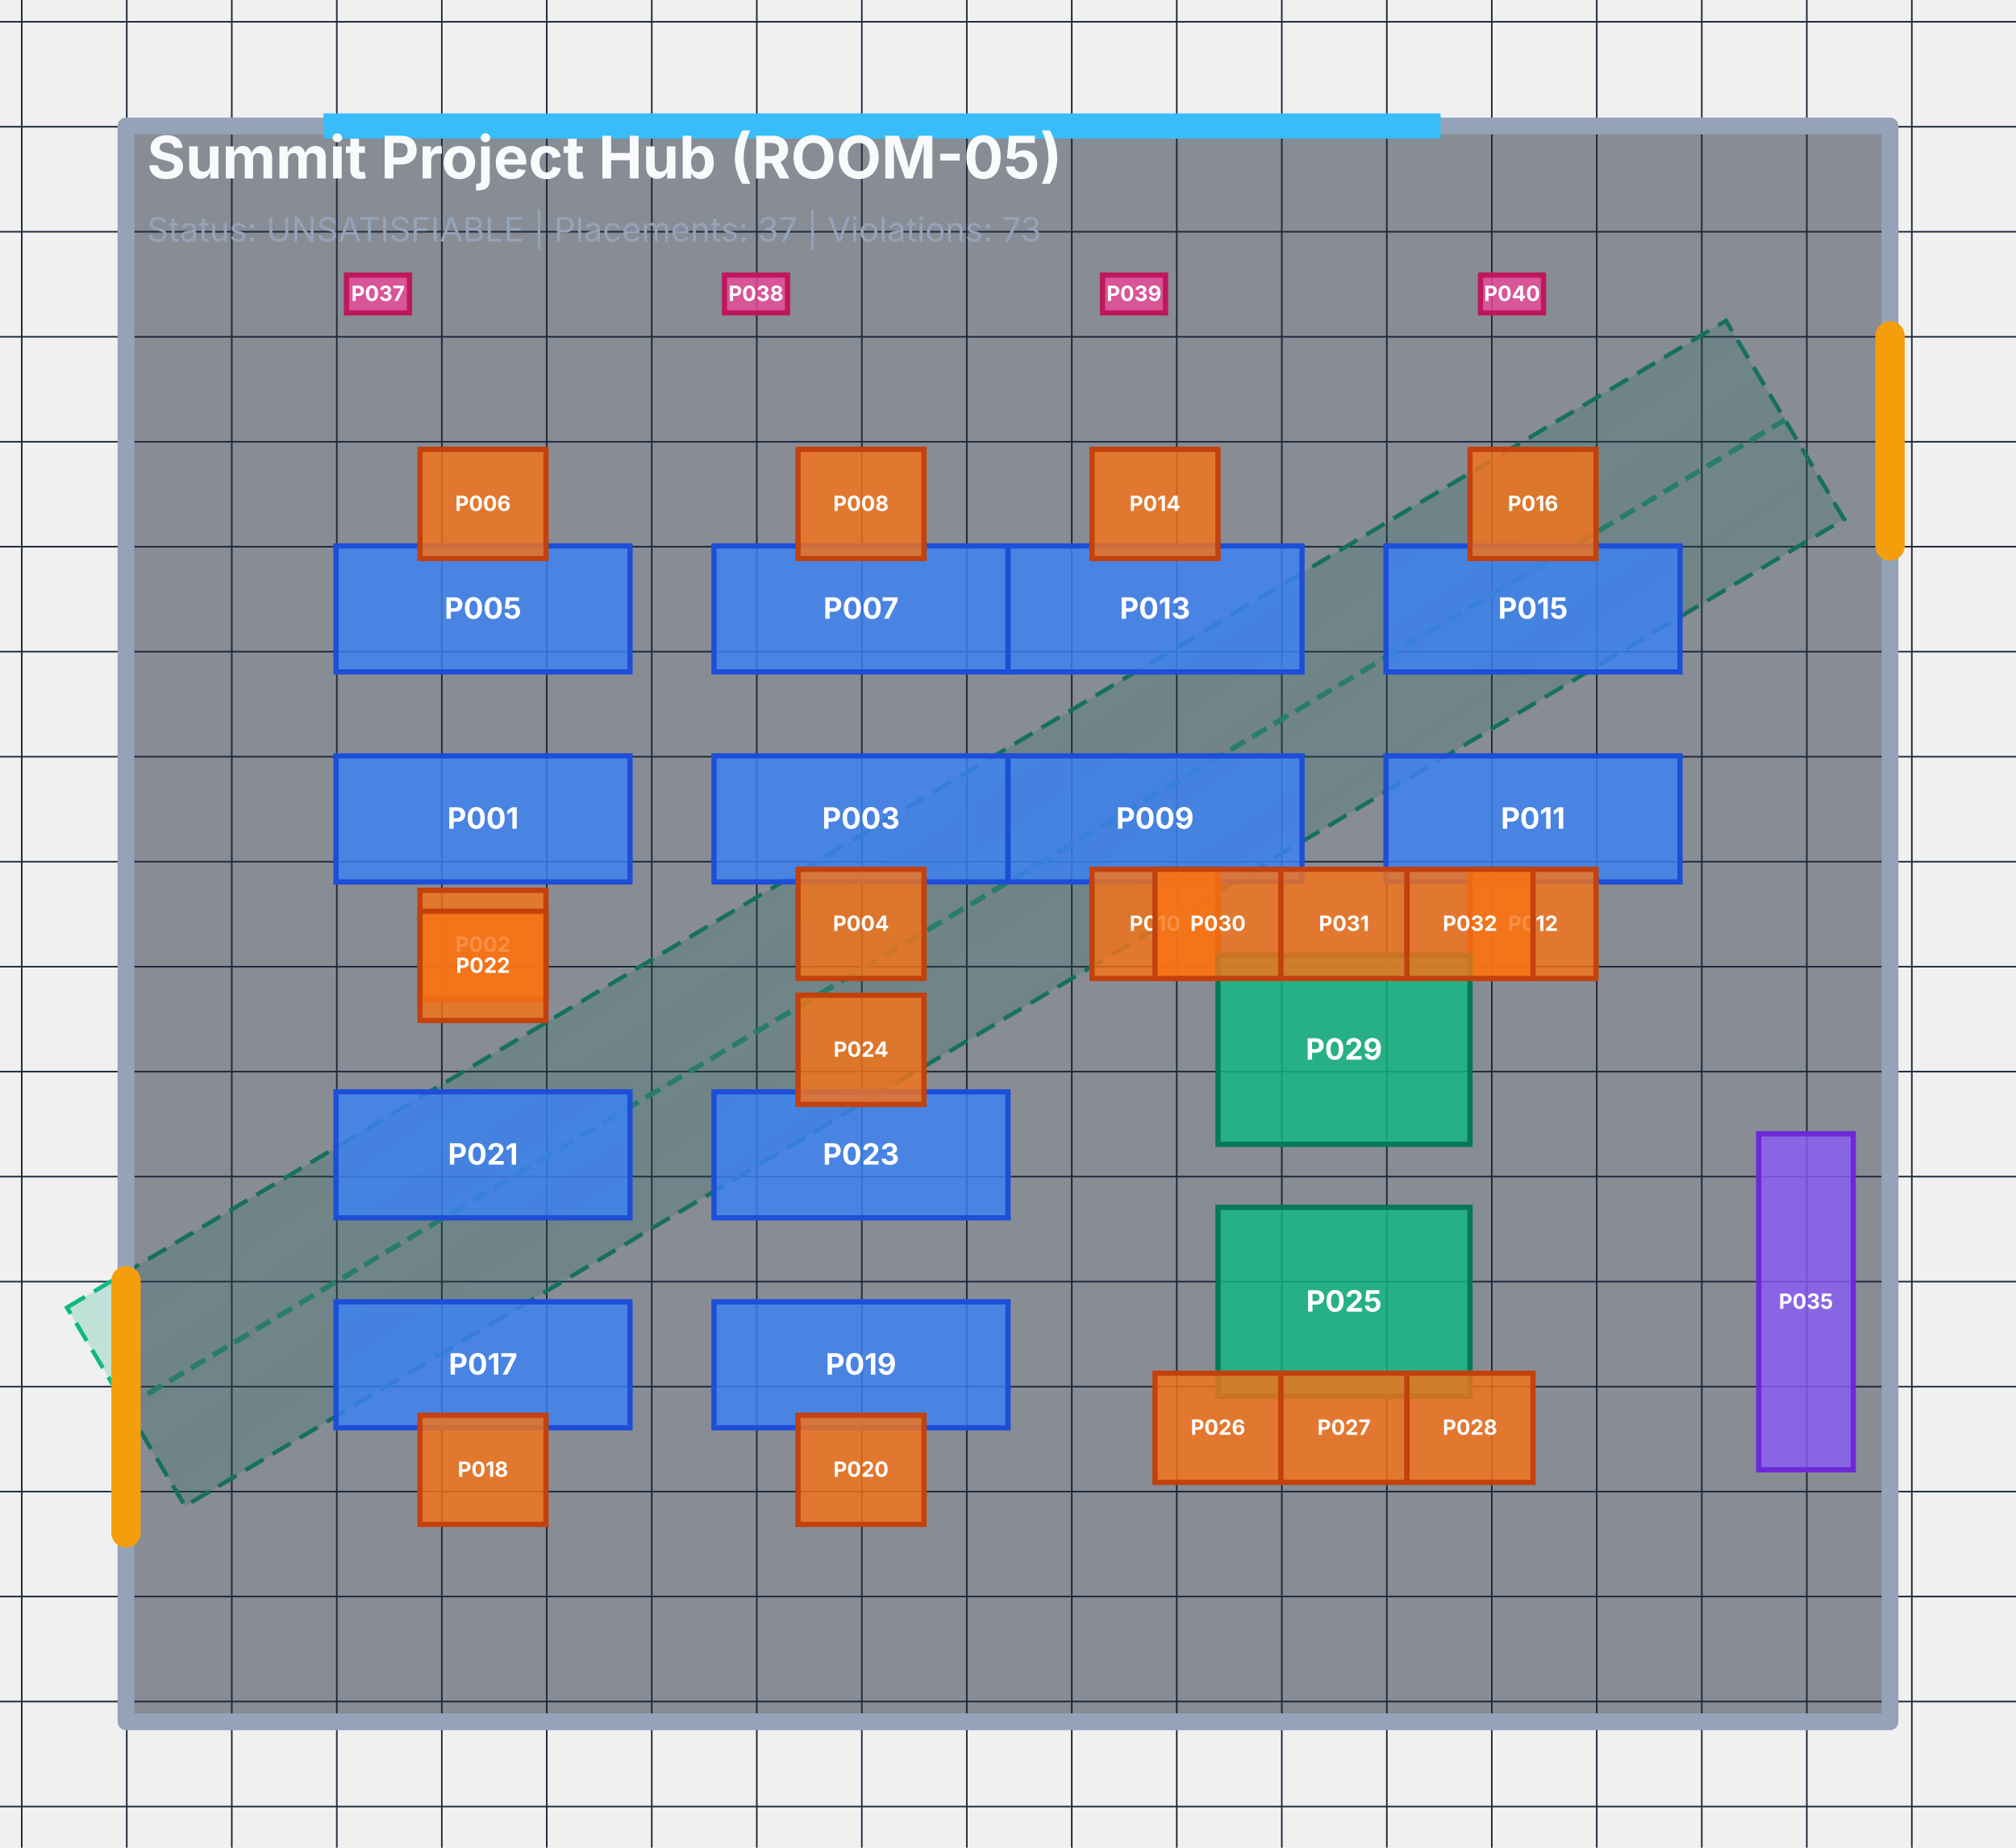
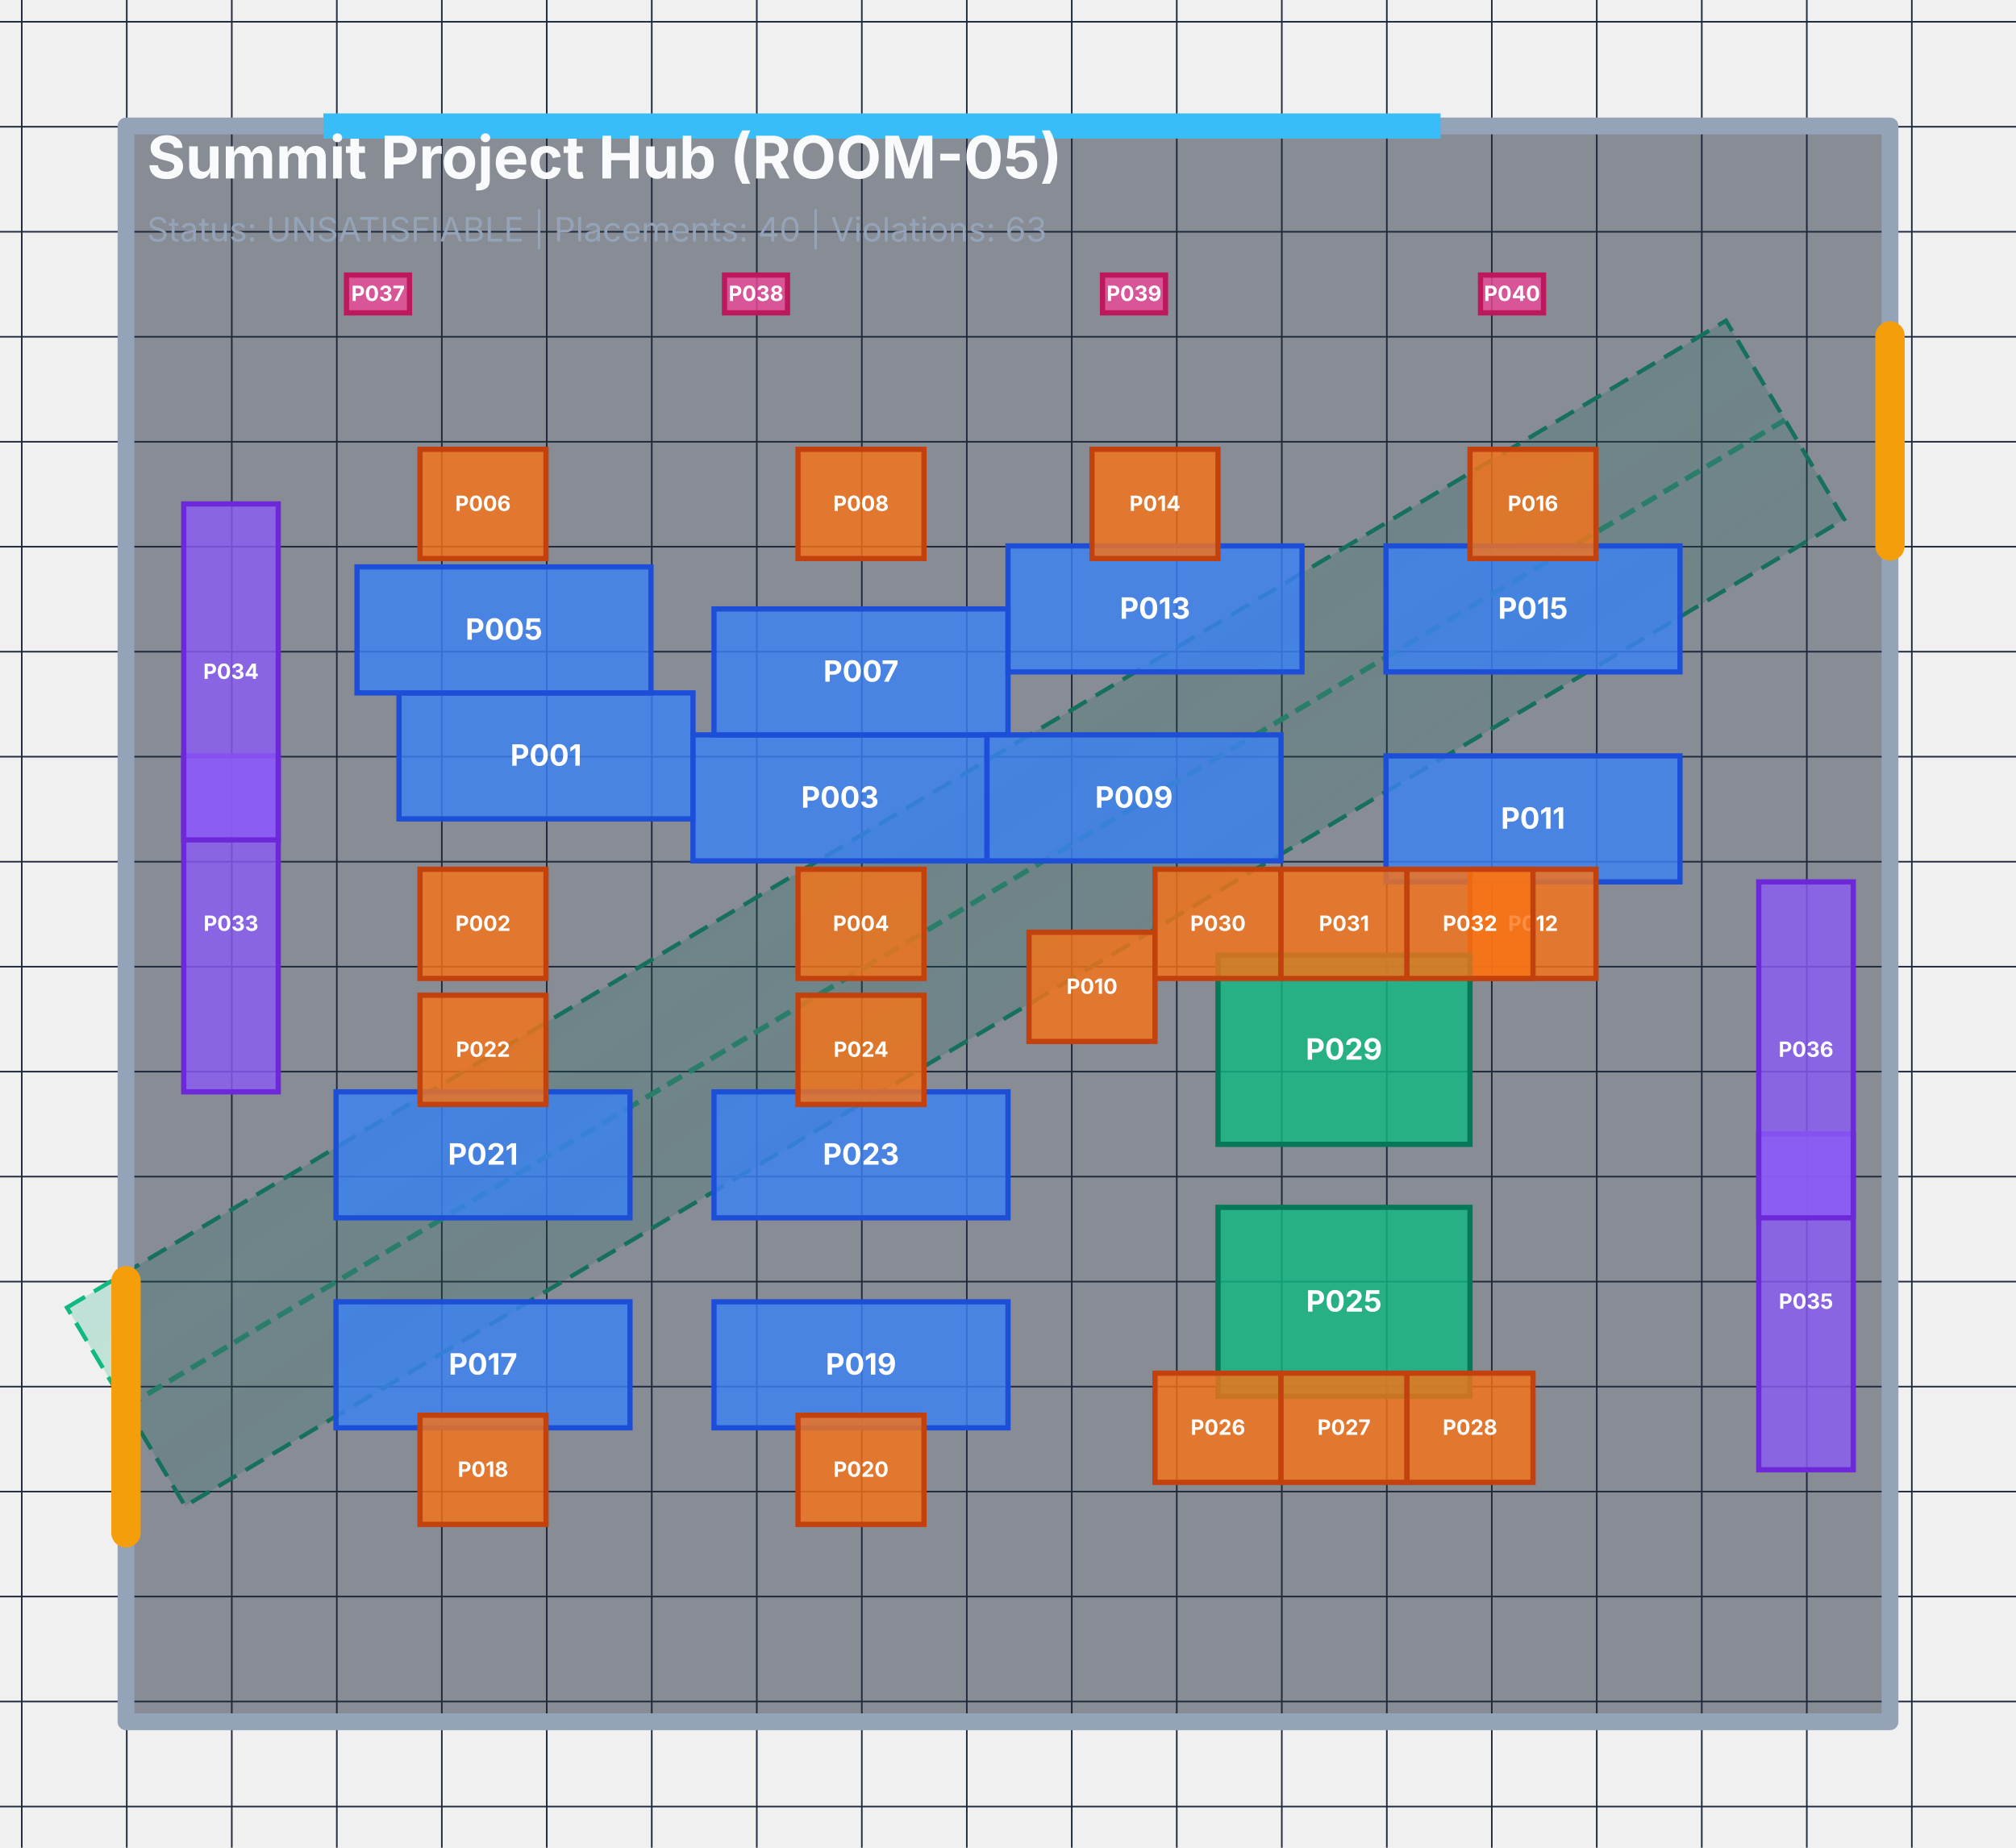
<svg xmlns="http://www.w3.org/2000/svg" viewBox="-600 -600 9600 8800" width="100%" height="100%" style="background:#0f172a; font-family:system-ui, -apple-system, sans-serif;">
  <defs>
    <pattern id="grid" width="500" height="500" patternUnits="userSpaceOnUse">
      <path d="M 500 0 L 0 0 0 500" fill="none" stroke="#1e293b" stroke-width="15" />
    </pattern>
    <linearGradient id="egressGrad" x1="0%" y1="0%" x2="100%" y2="100%">
      <stop offset="0%" stop-color="#10b981" stop-opacity="0.25" />
      <stop offset="100%" stop-color="#059669" stop-opacity="0.15" />
    </linearGradient>
  </defs>
  <rect x="-600" y="-600" width="9600" height="8800" fill="url(#grid)" />
  <polygon points="-281.2,5627.3 7618.8,927.3 8181.2,1872.7 281.2,6572.7" fill="url(#egressGrad)" stroke="#10b981" stroke-width="20" stroke-dasharray="100,50" />
  <line x1="0.0" y1="6100.0" x2="7900.0" y2="1400.0" stroke="#34d399" stroke-width="25" stroke-dasharray="80,40" />
  <polygon points="0.0,7600.0 8400.0,7600.0 8400.0,0.0 0.0,0.0" fill="#1e293b" fill-opacity="0.5" stroke="#94a3b8" stroke-width="80" stroke-linejoin="round" />
  <line x1="1000.0" y1="0.0" x2="6200.0" y2="0.0" stroke="#38bdf8" stroke-width="120" stroke-linecap="square" />
  <line x1="0.0" y1="6700.0" x2="0.0" y2="5500.0" stroke="#f59e0b" stroke-width="140" stroke-linecap="round" />
  <line x1="8400.0" y1="2000.0" x2="8400.0" y2="1000.0" stroke="#f59e0b" stroke-width="140" stroke-linecap="round" />
  <g id="P001">
-     <polygon points="1000.0,3600.0 2400.0,3600.0 2400.0,3000.0 1000.0,3000.0" fill="#3b82f6" fill-opacity="0.8" stroke="#1d4ed8" stroke-width="25" rx="20" />
-     <text x="1700.0" y="3346.7" fill="#ffffff" font-size="140" font-weight="bold" text-anchor="middle">P001</text>
+     <polygon points="1300.0,3300.0 2700.0,3300.0 2700.0,2700.0 1300.0,2700.0" fill="#3b82f6" fill-opacity="0.8" stroke="#1d4ed8" stroke-width="25" rx="20" />
+     <text x="2000.0" y="3046.7" fill="#ffffff" font-size="140" font-weight="bold" text-anchor="middle">P001</text>
  </g>
  <g id="P002">
-     <polygon points="1400.0,4160.0 2000.0,4160.0 2000.0,3640.0 1400.0,3640.0" fill="#f97316" fill-opacity="0.8" stroke="#c2410c" stroke-width="25" rx="20" />
-     <text x="1700.0" y="3933.3" fill="#ffffff" font-size="100" font-weight="bold" text-anchor="middle">P002</text>
+     <polygon points="1400.0,4060.0 2000.0,4060.0 2000.0,3540.0 1400.0,3540.0" fill="#f97316" fill-opacity="0.8" stroke="#c2410c" stroke-width="25" rx="20" />
+     <text x="1700.0" y="3833.3" fill="#ffffff" font-size="100" font-weight="bold" text-anchor="middle">P002</text>
  </g>
  <g id="P003">
-     <polygon points="2800.0,3600.0 4200.0,3600.0 4200.0,3000.0 2800.0,3000.0" fill="#3b82f6" fill-opacity="0.8" stroke="#1d4ed8" stroke-width="25" rx="20" />
-     <text x="3500.0" y="3346.7" fill="#ffffff" font-size="140" font-weight="bold" text-anchor="middle">P003</text>
+     <polygon points="2700.0,3500.0 4100.0,3500.0 4100.0,2900.0 2700.0,2900.0" fill="#3b82f6" fill-opacity="0.8" stroke="#1d4ed8" stroke-width="25" rx="20" />
+     <text x="3400.0" y="3246.7" fill="#ffffff" font-size="140" font-weight="bold" text-anchor="middle">P003</text>
  </g>
  <g id="P004">
    <polygon points="3200.0,4060.0 3800.0,4060.0 3800.0,3540.0 3200.0,3540.0" fill="#f97316" fill-opacity="0.8" stroke="#c2410c" stroke-width="25" rx="20" />
    <text x="3500.0" y="3833.3" fill="#ffffff" font-size="100" font-weight="bold" text-anchor="middle">P004</text>
  </g>
  <g id="P005">
-     <polygon points="1000.0,2600.0 2400.0,2600.0 2400.0,2000.0 1000.0,2000.0" fill="#3b82f6" fill-opacity="0.8" stroke="#1d4ed8" stroke-width="25" rx="20" />
-     <text x="1700.0" y="2346.7" fill="#ffffff" font-size="140" font-weight="bold" text-anchor="middle">P005</text>
+     <polygon points="1100.0,2700.0 2500.0,2700.0 2500.0,2100.0 1100.0,2100.0" fill="#3b82f6" fill-opacity="0.8" stroke="#1d4ed8" stroke-width="25" rx="20" />
+     <text x="1800.0" y="2446.7" fill="#ffffff" font-size="140" font-weight="bold" text-anchor="middle">P005</text>
  </g>
  <g id="P006">
    <polygon points="1400.0,2060.0 2000.0,2060.0 2000.0,1540.0 1400.0,1540.0" fill="#f97316" fill-opacity="0.8" stroke="#c2410c" stroke-width="25" rx="20" />
    <text x="1700.0" y="1833.3" fill="#ffffff" font-size="100" font-weight="bold" text-anchor="middle">P006</text>
  </g>
  <g id="P007">
-     <polygon points="2800.0,2600.0 4200.0,2600.0 4200.0,2000.0 2800.0,2000.0" fill="#3b82f6" fill-opacity="0.8" stroke="#1d4ed8" stroke-width="25" rx="20" />
-     <text x="3500.0" y="2346.7" fill="#ffffff" font-size="140" font-weight="bold" text-anchor="middle">P007</text>
+     <polygon points="2800.0,2900.0 4200.0,2900.0 4200.0,2300.0 2800.0,2300.0" fill="#3b82f6" fill-opacity="0.8" stroke="#1d4ed8" stroke-width="25" rx="20" />
+     <text x="3500.0" y="2646.7" fill="#ffffff" font-size="140" font-weight="bold" text-anchor="middle">P007</text>
  </g>
  <g id="P008">
    <polygon points="3200.0,2060.0 3800.0,2060.0 3800.0,1540.0 3200.0,1540.0" fill="#f97316" fill-opacity="0.8" stroke="#c2410c" stroke-width="25" rx="20" />
    <text x="3500.0" y="1833.3" fill="#ffffff" font-size="100" font-weight="bold" text-anchor="middle">P008</text>
  </g>
  <g id="P009">
-     <polygon points="4200.0,3600.0 5600.0,3600.0 5600.0,3000.0 4200.0,3000.0" fill="#3b82f6" fill-opacity="0.8" stroke="#1d4ed8" stroke-width="25" rx="20" />
-     <text x="4900.0" y="3346.7" fill="#ffffff" font-size="140" font-weight="bold" text-anchor="middle">P009</text>
+     <polygon points="4100.0,3500.0 5500.0,3500.0 5500.0,2900.0 4100.0,2900.0" fill="#3b82f6" fill-opacity="0.8" stroke="#1d4ed8" stroke-width="25" rx="20" />
+     <text x="4800.0" y="3246.7" fill="#ffffff" font-size="140" font-weight="bold" text-anchor="middle">P009</text>
  </g>
  <g id="P010">
-     <polygon points="4600.0,4060.0 5200.0,4060.0 5200.0,3540.0 4600.0,3540.0" fill="#f97316" fill-opacity="0.8" stroke="#c2410c" stroke-width="25" rx="20" />
-     <text x="4900.0" y="3833.3" fill="#ffffff" font-size="100" font-weight="bold" text-anchor="middle">P010</text>
+     <polygon points="4300.0,4360.0 4900.0,4360.0 4900.0,3840.0 4300.0,3840.0" fill="#f97316" fill-opacity="0.8" stroke="#c2410c" stroke-width="25" rx="20" />
+     <text x="4600.0" y="4133.3" fill="#ffffff" font-size="100" font-weight="bold" text-anchor="middle">P010</text>
  </g>
  <g id="P011">
    <polygon points="6000.0,3600.0 7400.0,3600.0 7400.0,3000.0 6000.0,3000.0" fill="#3b82f6" fill-opacity="0.8" stroke="#1d4ed8" stroke-width="25" rx="20" />
    <text x="6700.0" y="3346.7" fill="#ffffff" font-size="140" font-weight="bold" text-anchor="middle">P011</text>
  </g>
  <g id="P012">
    <polygon points="6400.0,4060.0 7000.0,4060.0 7000.0,3540.0 6400.0,3540.0" fill="#f97316" fill-opacity="0.8" stroke="#c2410c" stroke-width="25" rx="20" />
    <text x="6700.0" y="3833.3" fill="#ffffff" font-size="100" font-weight="bold" text-anchor="middle">P012</text>
  </g>
  <g id="P013">
    <polygon points="4200.0,2600.0 5600.0,2600.0 5600.0,2000.0 4200.0,2000.0" fill="#3b82f6" fill-opacity="0.8" stroke="#1d4ed8" stroke-width="25" rx="20" />
    <text x="4900.0" y="2346.7" fill="#ffffff" font-size="140" font-weight="bold" text-anchor="middle">P013</text>
  </g>
  <g id="P014">
    <polygon points="4600.0,2060.0 5200.0,2060.0 5200.0,1540.0 4600.0,1540.0" fill="#f97316" fill-opacity="0.8" stroke="#c2410c" stroke-width="25" rx="20" />
    <text x="4900.0" y="1833.3" fill="#ffffff" font-size="100" font-weight="bold" text-anchor="middle">P014</text>
  </g>
  <g id="P015">
    <polygon points="6000.0,2600.0 7400.0,2600.0 7400.0,2000.0 6000.0,2000.0" fill="#3b82f6" fill-opacity="0.8" stroke="#1d4ed8" stroke-width="25" rx="20" />
    <text x="6700.0" y="2346.7" fill="#ffffff" font-size="140" font-weight="bold" text-anchor="middle">P015</text>
  </g>
  <g id="P016">
    <polygon points="6400.0,2060.0 7000.0,2060.0 7000.0,1540.0 6400.0,1540.0" fill="#f97316" fill-opacity="0.8" stroke="#c2410c" stroke-width="25" rx="20" />
    <text x="6700.0" y="1833.3" fill="#ffffff" font-size="100" font-weight="bold" text-anchor="middle">P016</text>
  </g>
  <g id="P017">
    <polygon points="1000.0,6200.0 2400.0,6200.0 2400.0,5600.0 1000.0,5600.0" fill="#3b82f6" fill-opacity="0.8" stroke="#1d4ed8" stroke-width="25" rx="20" />
    <text x="1700.0" y="5946.7" fill="#ffffff" font-size="140" font-weight="bold" text-anchor="middle">P017</text>
  </g>
  <g id="P018">
    <polygon points="1400.0,6660.0 2000.0,6660.0 2000.0,6140.0 1400.0,6140.0" fill="#f97316" fill-opacity="0.8" stroke="#c2410c" stroke-width="25" rx="20" />
    <text x="1700.0" y="6433.3" fill="#ffffff" font-size="100" font-weight="bold" text-anchor="middle">P018</text>
  </g>
  <g id="P019">
    <polygon points="2800.0,6200.0 4200.0,6200.0 4200.0,5600.0 2800.0,5600.0" fill="#3b82f6" fill-opacity="0.8" stroke="#1d4ed8" stroke-width="25" rx="20" />
    <text x="3500.0" y="5946.7" fill="#ffffff" font-size="140" font-weight="bold" text-anchor="middle">P019</text>
  </g>
  <g id="P020">
    <polygon points="3200.0,6660.0 3800.0,6660.0 3800.0,6140.0 3200.0,6140.0" fill="#f97316" fill-opacity="0.8" stroke="#c2410c" stroke-width="25" rx="20" />
    <text x="3500.0" y="6433.3" fill="#ffffff" font-size="100" font-weight="bold" text-anchor="middle">P020</text>
  </g>
  <g id="P021">
    <polygon points="1000.0,5200.0 2400.0,5200.0 2400.0,4600.0 1000.0,4600.0" fill="#3b82f6" fill-opacity="0.8" stroke="#1d4ed8" stroke-width="25" rx="20" />
    <text x="1700.0" y="4946.7" fill="#ffffff" font-size="140" font-weight="bold" text-anchor="middle">P021</text>
  </g>
  <g id="P022">
-     <polygon points="1400.0,4260.0 2000.0,4260.0 2000.0,3740.0 1400.0,3740.0" fill="#f97316" fill-opacity="0.8" stroke="#c2410c" stroke-width="25" rx="20" />
-     <text x="1700.0" y="4033.3" fill="#ffffff" font-size="100" font-weight="bold" text-anchor="middle">P022</text>
+     <polygon points="1400.0,4660.0 2000.0,4660.0 2000.0,4140.0 1400.0,4140.0" fill="#f97316" fill-opacity="0.8" stroke="#c2410c" stroke-width="25" rx="20" />
+     <text x="1700.0" y="4433.3" fill="#ffffff" font-size="100" font-weight="bold" text-anchor="middle">P022</text>
  </g>
  <g id="P023">
    <polygon points="2800.0,5200.0 4200.0,5200.0 4200.0,4600.0 2800.0,4600.0" fill="#3b82f6" fill-opacity="0.8" stroke="#1d4ed8" stroke-width="25" rx="20" />
    <text x="3500.0" y="4946.7" fill="#ffffff" font-size="140" font-weight="bold" text-anchor="middle">P023</text>
  </g>
  <g id="P024">
    <polygon points="3200.0,4660.0 3800.0,4660.0 3800.0,4140.0 3200.0,4140.0" fill="#f97316" fill-opacity="0.8" stroke="#c2410c" stroke-width="25" rx="20" />
    <text x="3500.0" y="4433.3" fill="#ffffff" font-size="100" font-weight="bold" text-anchor="middle">P024</text>
  </g>
  <g id="P025">
    <polygon points="5200.0,6050.0 6400.0,6050.0 6400.0,5150.0 5200.0,5150.0" fill="#10b981" fill-opacity="0.8" stroke="#047857" stroke-width="25" rx="20" />
    <text x="5800.0" y="5646.7" fill="#ffffff" font-size="140" font-weight="bold" text-anchor="middle">P025</text>
  </g>
  <g id="P026">
    <polygon points="4900.0,6460.0 5500.0,6460.0 5500.0,5940.0 4900.0,5940.0" fill="#f97316" fill-opacity="0.8" stroke="#c2410c" stroke-width="25" rx="20" />
    <text x="5200.0" y="6233.3" fill="#ffffff" font-size="100" font-weight="bold" text-anchor="middle">P026</text>
  </g>
  <g id="P027">
    <polygon points="5500.0,6460.0 6100.0,6460.0 6100.0,5940.0 5500.0,5940.0" fill="#f97316" fill-opacity="0.8" stroke="#c2410c" stroke-width="25" rx="20" />
    <text x="5800.0" y="6233.3" fill="#ffffff" font-size="100" font-weight="bold" text-anchor="middle">P027</text>
  </g>
  <g id="P028">
    <polygon points="6100.0,6460.0 6700.0,6460.0 6700.0,5940.0 6100.0,5940.0" fill="#f97316" fill-opacity="0.8" stroke="#c2410c" stroke-width="25" rx="20" />
    <text x="6400.0" y="6233.3" fill="#ffffff" font-size="100" font-weight="bold" text-anchor="middle">P028</text>
  </g>
  <g id="P029">
    <polygon points="5200.0,4850.0 6400.0,4850.0 6400.0,3950.0 5200.0,3950.0" fill="#10b981" fill-opacity="0.8" stroke="#047857" stroke-width="25" rx="20" />
    <text x="5800.0" y="4446.7" fill="#ffffff" font-size="140" font-weight="bold" text-anchor="middle">P029</text>
  </g>
  <g id="P030">
    <polygon points="4900.0,4060.0 5500.0,4060.0 5500.0,3540.0 4900.0,3540.0" fill="#f97316" fill-opacity="0.8" stroke="#c2410c" stroke-width="25" rx="20" />
    <text x="5200.0" y="3833.3" fill="#ffffff" font-size="100" font-weight="bold" text-anchor="middle">P030</text>
  </g>
  <g id="P031">
    <polygon points="5500.0,4060.0 6100.0,4060.0 6100.0,3540.0 5500.0,3540.0" fill="#f97316" fill-opacity="0.8" stroke="#c2410c" stroke-width="25" rx="20" />
    <text x="5800.0" y="3833.3" fill="#ffffff" font-size="100" font-weight="bold" text-anchor="middle">P031</text>
  </g>
  <g id="P032">
    <polygon points="6100.0,4060.0 6700.0,4060.0 6700.0,3540.0 6100.0,3540.0" fill="#f97316" fill-opacity="0.8" stroke="#c2410c" stroke-width="25" rx="20" />
    <text x="6400.0" y="3833.3" fill="#ffffff" font-size="100" font-weight="bold" text-anchor="middle">P032</text>
  </g>
+   <g id="P033">
+     <polygon points="725.0,4600.0 725.0,3000.0 275.0,3000.0 275.0,4600.0" fill="#8b5cf6" fill-opacity="0.8" stroke="#6d28d9" stroke-width="25" rx="20" />
+     <text x="500.0" y="3833.3" fill="#ffffff" font-size="100" font-weight="bold" text-anchor="middle">P033</text>
+   </g>
+   <g id="P034">
+     <polygon points="725.0,3400.0 725.0,1800.0 275.0,1800.0 275.0,3400.0" fill="#8b5cf6" fill-opacity="0.8" stroke="#6d28d9" stroke-width="25" rx="20" />
+     <text x="500.0" y="2633.3" fill="#ffffff" font-size="100" font-weight="bold" text-anchor="middle">P034</text>
+   </g>
  <g id="P035">
    <polygon points="8225.0,6400.0 8225.0,4800.0 7775.0,4800.0 7775.0,6400.0" fill="#8b5cf6" fill-opacity="0.8" stroke="#6d28d9" stroke-width="25" rx="20" />
    <text x="8000.0" y="5633.3" fill="#ffffff" font-size="100" font-weight="bold" text-anchor="middle">P035</text>
+   </g>
+   <g id="P036">
+     <polygon points="8225.0,5200.0 8225.0,3600.0 7775.0,3600.0 7775.0,5200.0" fill="#8b5cf6" fill-opacity="0.8" stroke="#6d28d9" stroke-width="25" rx="20" />
+     <text x="8000.0" y="4433.3" fill="#ffffff" font-size="100" font-weight="bold" text-anchor="middle">P036</text>
  </g>
  <g id="P037">
    <polygon points="1050.0,890.0 1350.0,890.0 1350.0,710.0 1050.0,710.0" fill="#ec4899" fill-opacity="0.8" stroke="#be185d" stroke-width="25" rx="20" />
    <text x="1200.0" y="833.3" fill="#ffffff" font-size="100" font-weight="bold" text-anchor="middle">P037</text>
  </g>
  <g id="P038">
    <polygon points="2850.0,890.0 3150.0,890.0 3150.0,710.0 2850.0,710.0" fill="#ec4899" fill-opacity="0.8" stroke="#be185d" stroke-width="25" rx="20" />
    <text x="3000.0" y="833.3" fill="#ffffff" font-size="100" font-weight="bold" text-anchor="middle">P038</text>
  </g>
  <g id="P039">
    <polygon points="4650.0,890.0 4950.0,890.0 4950.0,710.0 4650.0,710.0" fill="#ec4899" fill-opacity="0.8" stroke="#be185d" stroke-width="25" rx="20" />
    <text x="4800.0" y="833.3" fill="#ffffff" font-size="100" font-weight="bold" text-anchor="middle">P039</text>
  </g>
  <g id="P040">
    <polygon points="6450.0,890.0 6750.0,890.0 6750.0,710.0 6450.0,710.0" fill="#ec4899" fill-opacity="0.8" stroke="#be185d" stroke-width="25" rx="20" />
    <text x="6600.0" y="833.3" fill="#ffffff" font-size="100" font-weight="bold" text-anchor="middle">P040</text>
  </g>
  <text x="100" y="250" fill="#f8fafc" font-size="280" font-weight="bold">Summit Project Hub (ROOM-05)</text>
-   <text x="100" y="550" fill="#94a3b8" font-size="160">Status: UNSATISFIABLE | Placements: 37 | Violations: 73</text>
+   <text x="100" y="550" fill="#94a3b8" font-size="160">Status: UNSATISFIABLE | Placements: 40 | Violations: 63</text>
</svg>
